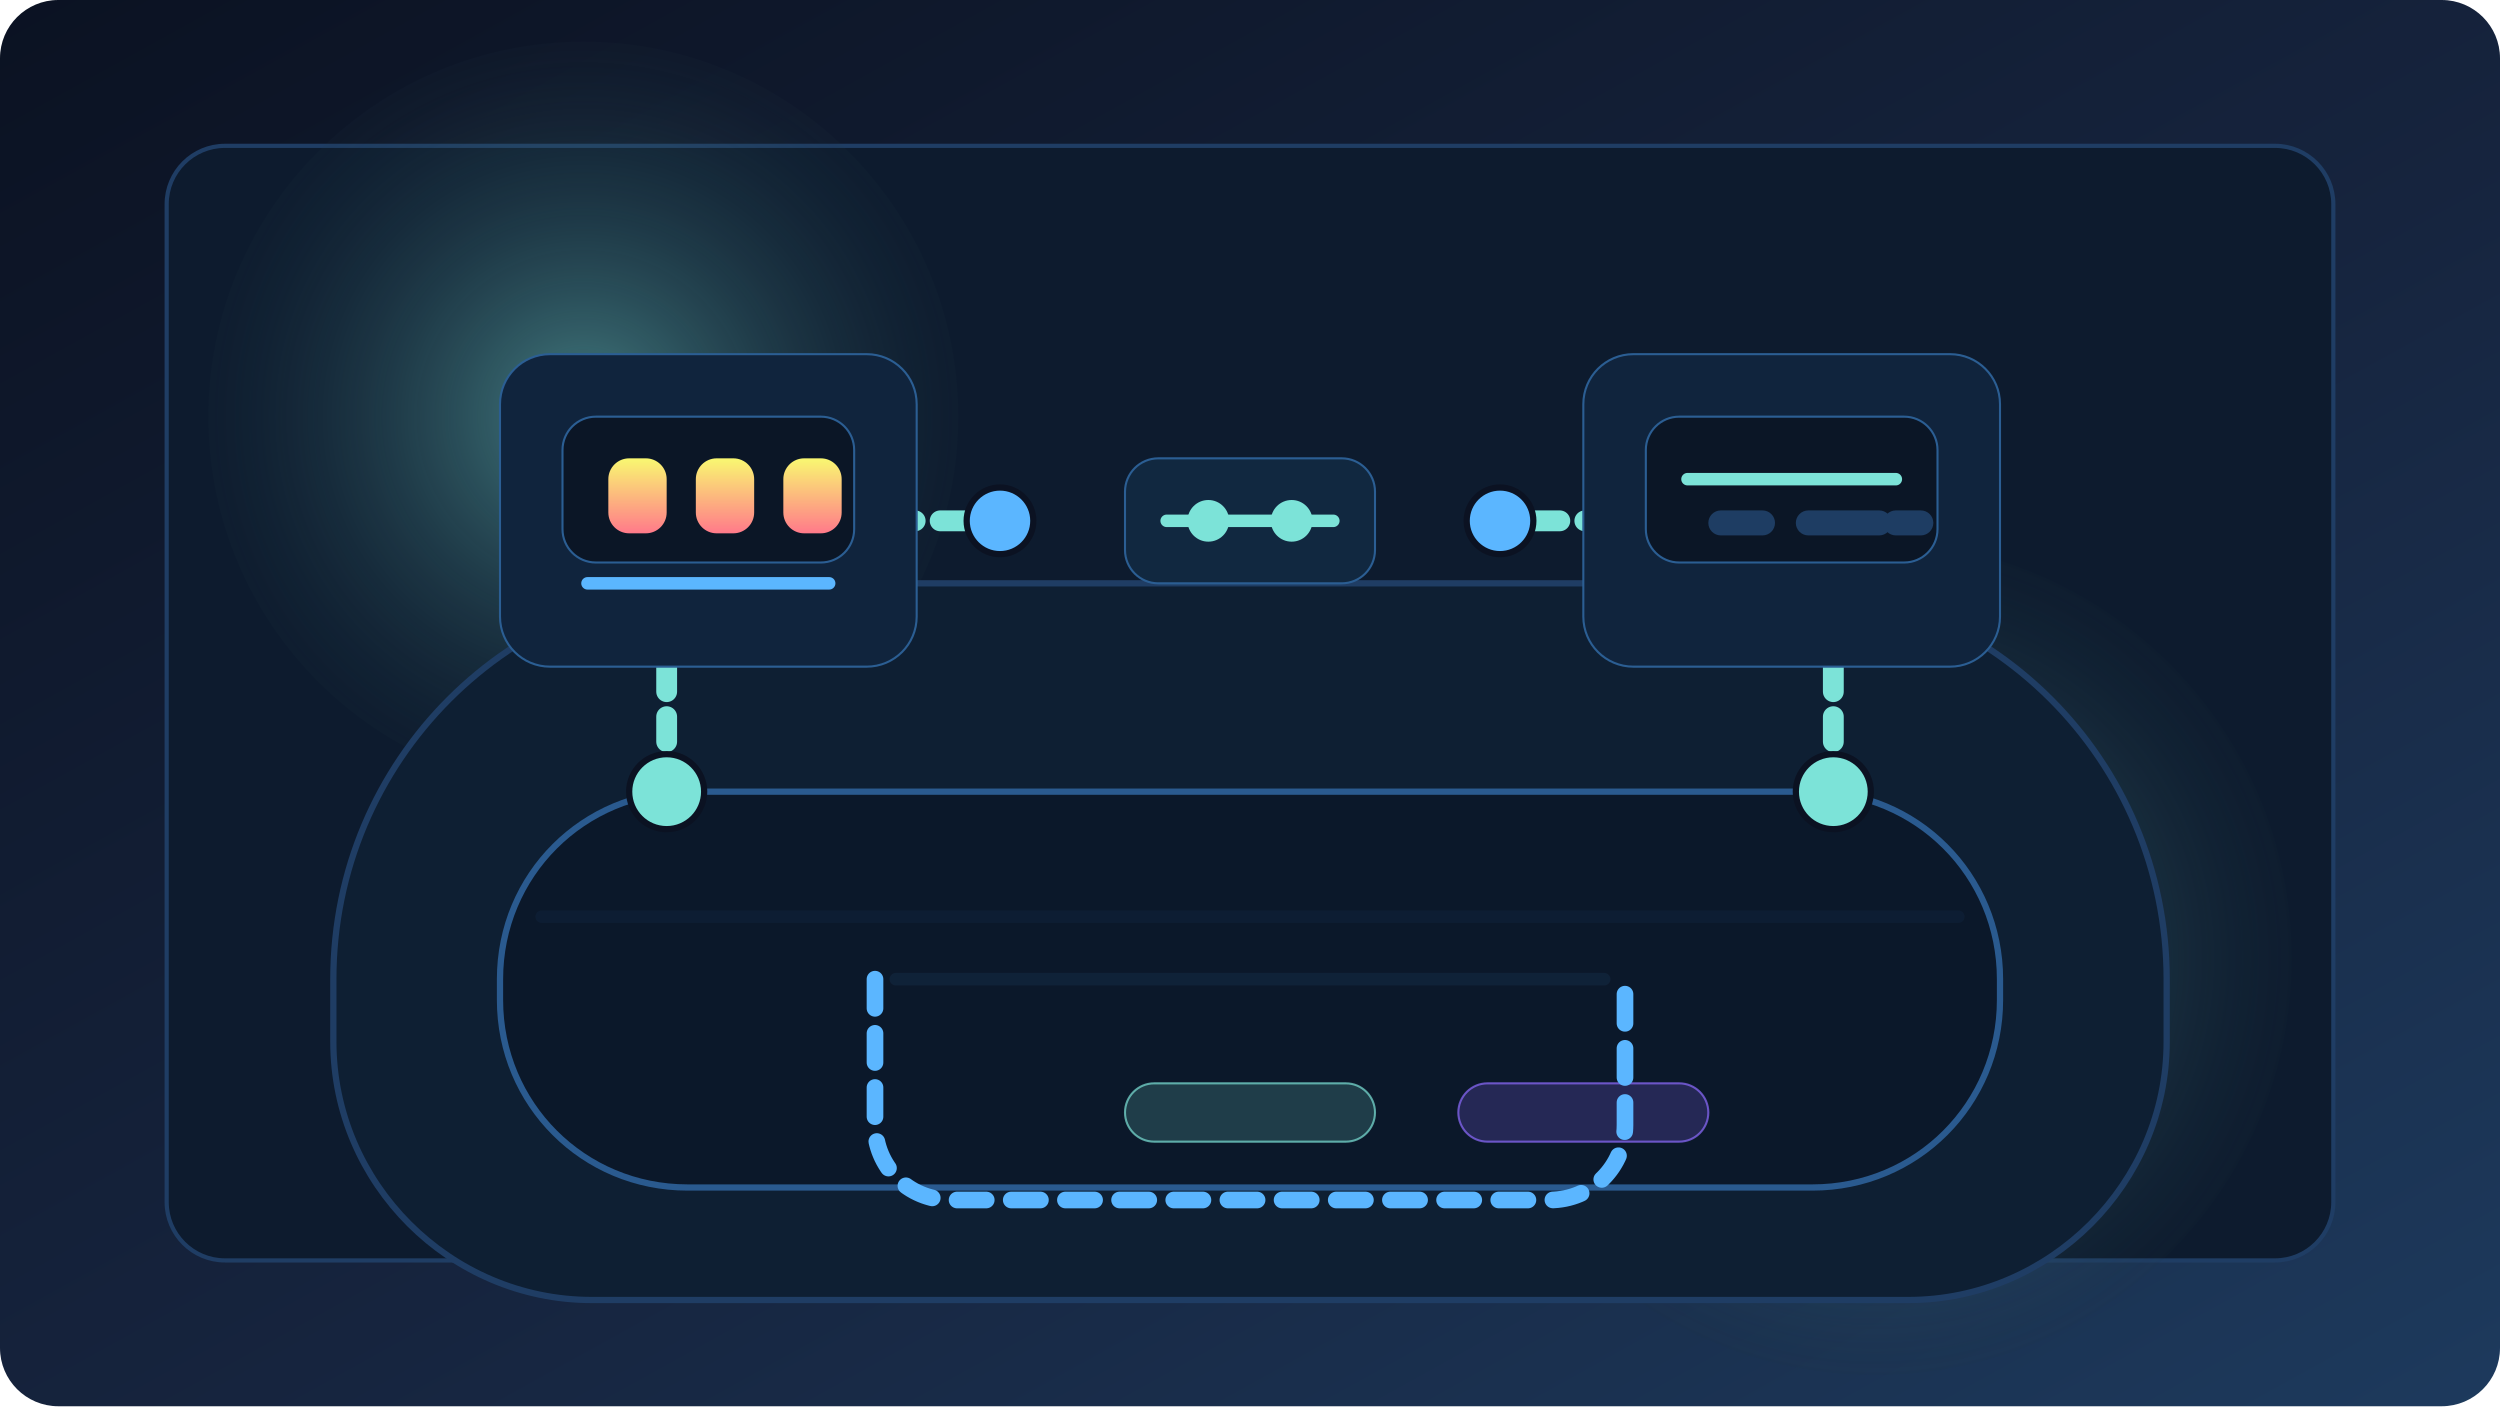
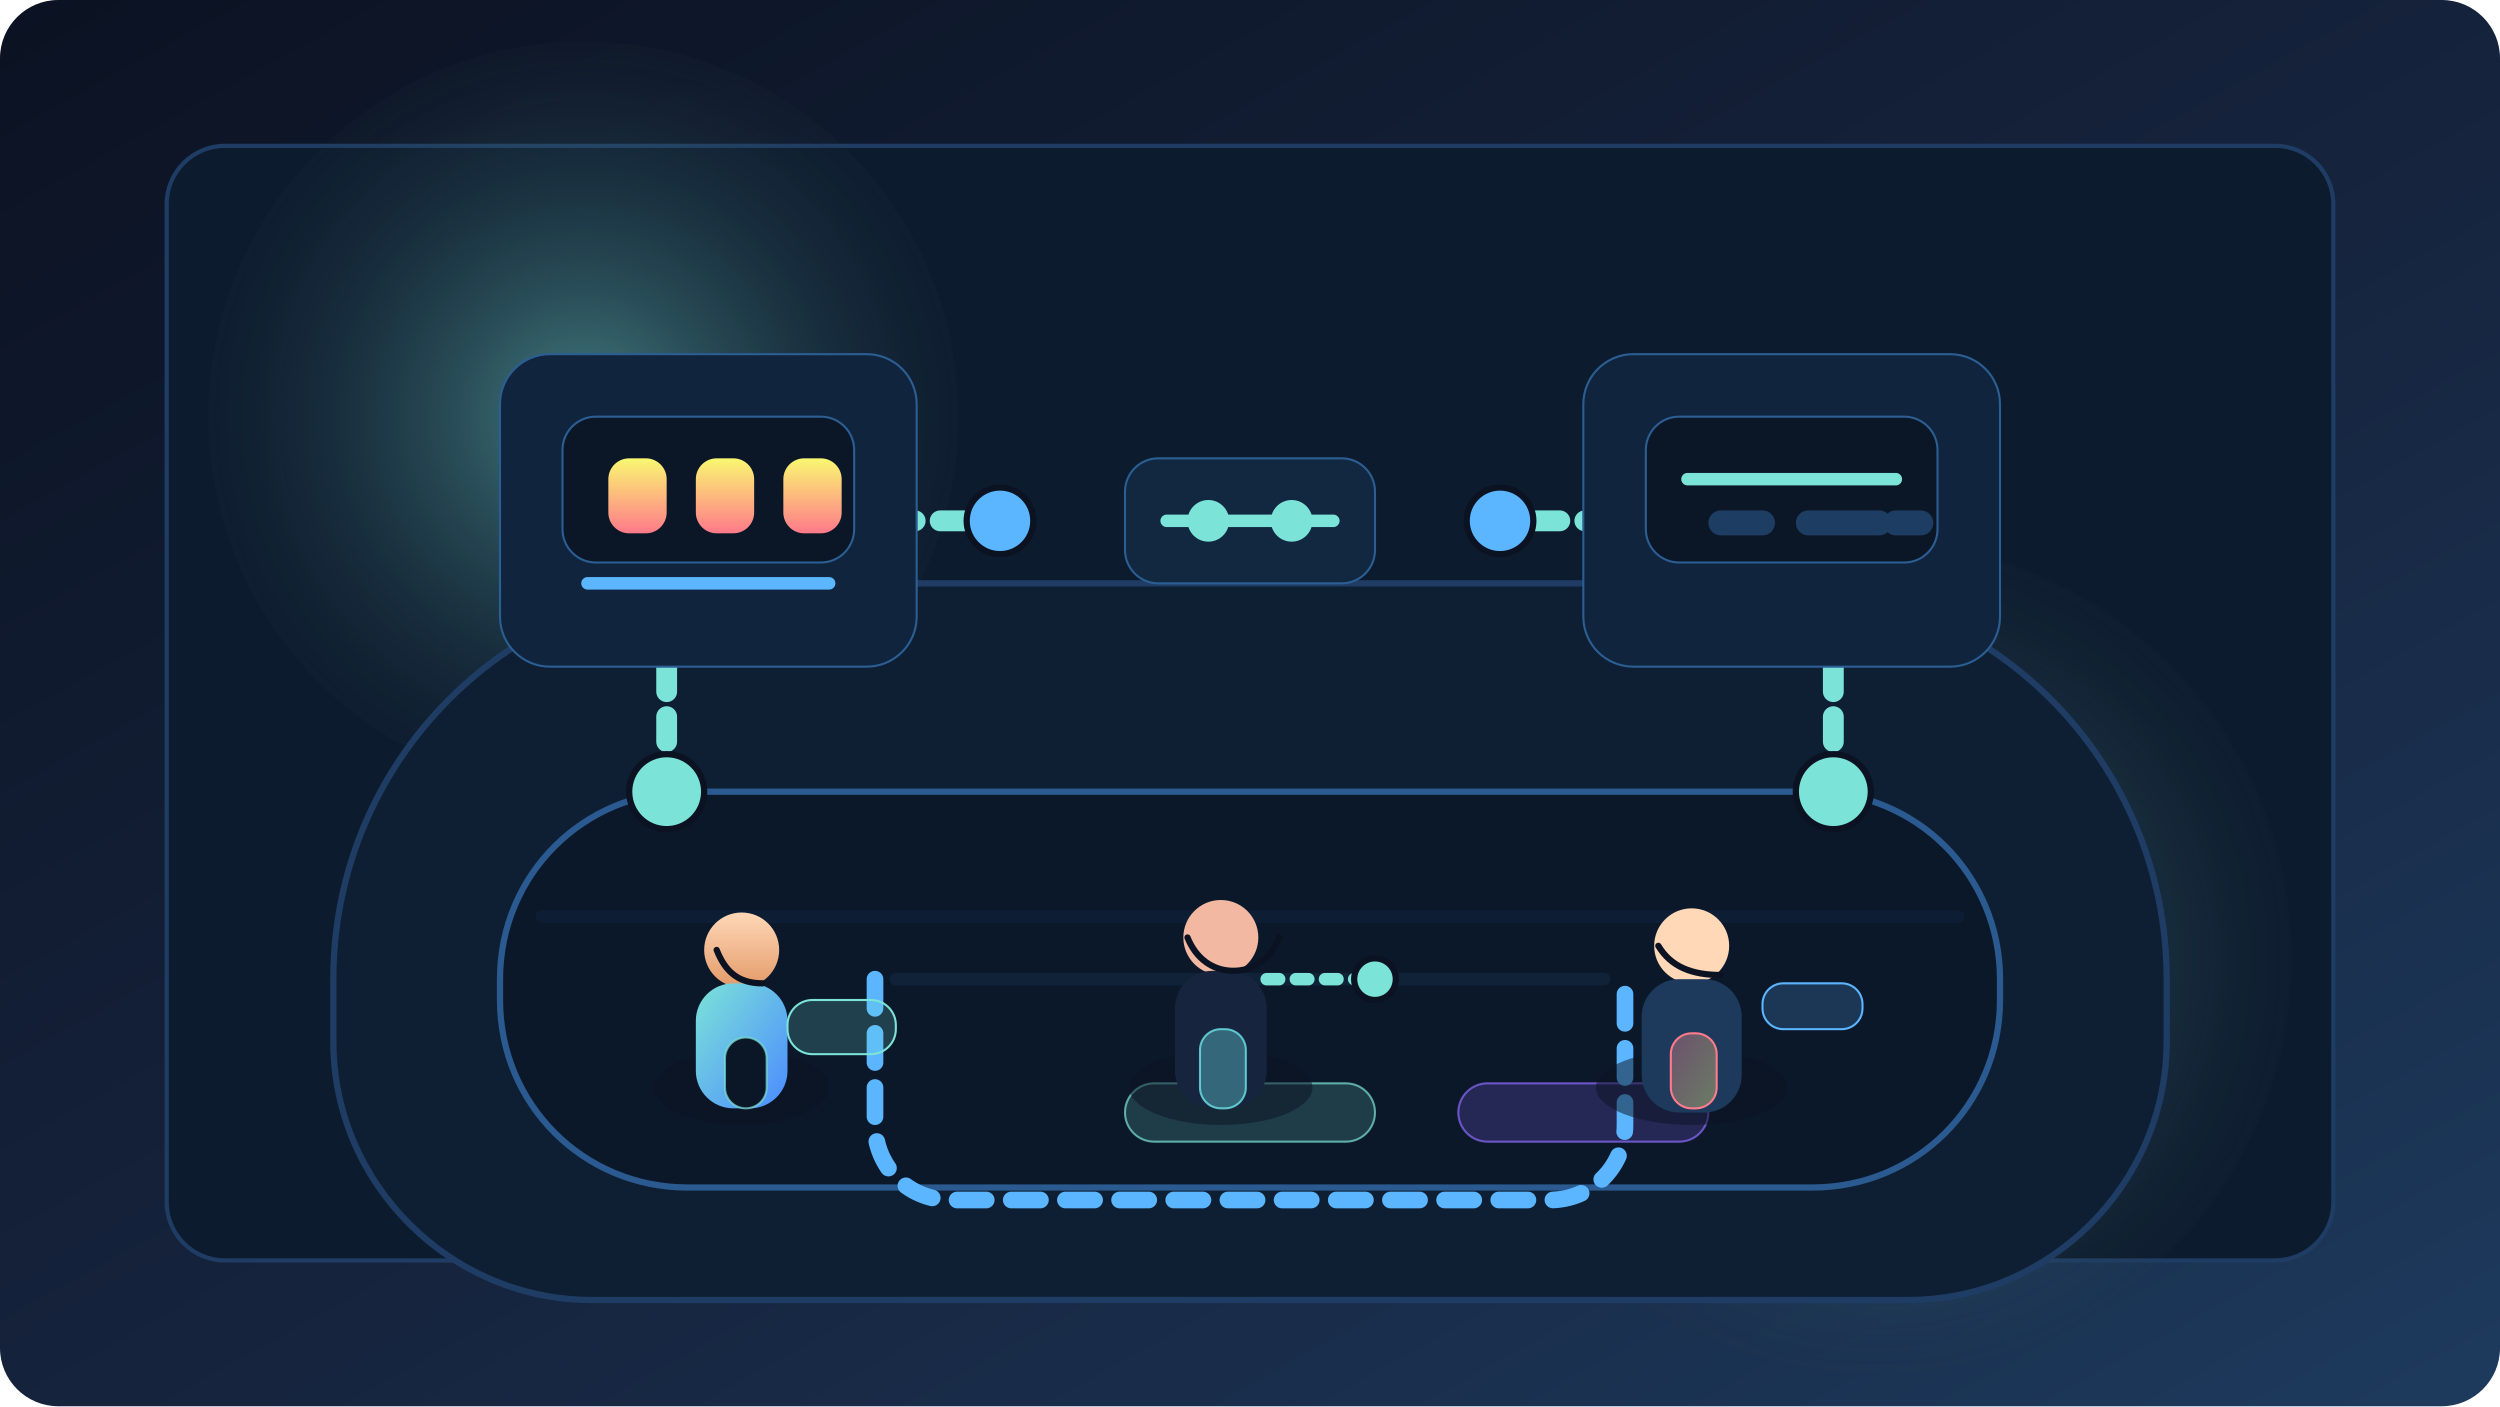
<svg xmlns="http://www.w3.org/2000/svg" width="1200" height="675" viewBox="0 0 1200 675" fill="none">
  <defs>
    <linearGradient id="night" x1="0" y1="0" x2="1" y2="1">
      <stop offset="0%" stop-color="#0B1222" />
      <stop offset="55%" stop-color="#16243E" />
      <stop offset="100%" stop-color="#1D3A5D" />
    </linearGradient>
    <linearGradient id="bridge" x1="0" y1="0" x2="1" y2="0">
      <stop offset="0%" stop-color="#7CE3D8" />
      <stop offset="50%" stop-color="#5BB6FF" />
      <stop offset="100%" stop-color="#8E6BFF" />
    </linearGradient>
    <linearGradient id="lab" x1="0" y1="0" x2="0" y2="1">
      <stop offset="0%" stop-color="#F9F871" />
      <stop offset="100%" stop-color="#FF7A8A" />
    </linearGradient>
    <radialGradient id="glow" cx="50%" cy="50%" r="60%">
      <stop offset="0%" stop-color="#7CE3D8" stop-opacity="0.5" />
      <stop offset="100%" stop-color="#0B1222" stop-opacity="0" />
    </radialGradient>
+     <linearGradient id="skinRB" x1="0" y1="0" x2="0" y2="1">
+       <stop offset="0%" stop-color="#FFD8B8" />
+       <stop offset="100%" stop-color="#E39A68" />
+     </linearGradient>
+     <linearGradient id="coatRB" x1="0" y1="0" x2="1" y2="1">
+       <stop offset="0%" stop-color="#7CE3D8" />
+       <stop offset="100%" stop-color="#4B8BFF" />
+     </linearGradient>
+     <linearGradient id="clipRB" x1="0" y1="0" x2="1" y2="1">
+       <stop offset="0%" stop-color="#FF7A8A" />
+       <stop offset="100%" stop-color="#F9F871" />
+     </linearGradient>
  </defs>
  <rect width="1200" height="675" rx="28" fill="url(#night)" />
  <rect x="80" y="70" width="1040" height="535" rx="28" fill="#0D1B2E" stroke="#1F3D64" stroke-width="2" />
  <circle cx="280" cy="200" r="180" fill="url(#glow)" />
  <circle cx="900" cy="460" r="200" fill="url(#glow)" />
  <path d="M160 470C160 365 245 280 350 280H850C955 280 1040 365 1040 470V500C1040 568 984 624 916 624H284C216 624 160 568 160 500V470Z" fill="#0E1F33" stroke="#1F3D64" stroke-width="3" />
  <path d="M240 470C240 420 280 380 330 380H870C920 380 960 420 960 470V480C960 530 920 570 870 570H330C280 570 240 530 240 480V470Z" fill="#0B182A" stroke="#2A5A8F" stroke-width="3" />
  <path d="M260 430H940" stroke="url(#bridge)" stroke-width="16" stroke-linecap="round" stroke-linejoin="round" />
  <path d="M260 440H940" stroke="#102540" stroke-width="6" stroke-linecap="round" stroke-linejoin="round" opacity="0.4" />
  <path d="M320 380V300C320 272 342 250 370 250H480" stroke="#7CE3D8" stroke-width="10" stroke-linecap="round" stroke-dasharray="12 12" />
  <path d="M880 380V300C880 272 858 250 830 250H720" stroke="#7CE3D8" stroke-width="10" stroke-linecap="round" stroke-dasharray="12 12" />
  <rect x="240" y="170" width="200" height="150" rx="24" fill="#10243D" stroke="#2B5E93" />
  <rect x="270" y="200" width="140" height="70" rx="16" fill="#0B1626" stroke="#2B5E93" />
  <rect x="292" y="220" width="28" height="36" rx="10" fill="url(#lab)" />
  <rect x="334" y="220" width="28" height="36" rx="10" fill="url(#lab)" />
  <rect x="376" y="220" width="28" height="36" rx="10" fill="url(#lab)" />
  <path d="M282 280H398" stroke="#5BB6FF" stroke-width="6" stroke-linecap="round" />
  <rect x="760" y="170" width="200" height="150" rx="24" fill="#10243D" stroke="#2B5E93" />
  <rect x="790" y="200" width="140" height="70" rx="16" fill="#0B1626" stroke="#2B5E93" />
  <path d="M810 230H910" stroke="#7CE3D8" stroke-width="6" stroke-linecap="round" />
  <rect x="820" y="245" width="32" height="12" rx="6" fill="#1E3D63" />
  <rect x="862" y="245" width="46" height="12" rx="6" fill="#1E3D63" />
  <rect x="904" y="245" width="24" height="12" rx="6" fill="#1E3D63" />
  <rect x="540" y="220" width="120" height="60" rx="16" fill="#112840" stroke="#2B5E93" />
  <path d="M560 250H640" stroke="#7CE3D8" stroke-width="6" stroke-linecap="round" />
  <circle cx="580" cy="250" r="10" fill="#7CE3D8" />
  <circle cx="620" cy="250" r="10" fill="#7CE3D8" />
  <rect x="540" y="520" width="120" height="28" rx="14" fill="#7CE3D8" fill-opacity="0.18" stroke="#7CE3D8" stroke-opacity="0.7" />
  <rect x="700" y="520" width="120" height="28" rx="14" fill="#8E6BFF" fill-opacity="0.2" stroke="#8E6BFF" stroke-opacity="0.7" />
  <circle cx="320" cy="380" r="18" fill="#7CE3D8" stroke="#0B1222" stroke-width="3" />
  <circle cx="480" cy="250" r="16" fill="#5BB6FF" stroke="#0B1222" stroke-width="3" />
  <circle cx="720" cy="250" r="16" fill="#5BB6FF" stroke="#0B1222" stroke-width="3" />
  <circle cx="880" cy="380" r="18" fill="#7CE3D8" stroke="#0B1222" stroke-width="3" />
  <path d="M420 470V540C420 560 436 576 456 576H744C764 576 780 560 780 540V470" stroke="#5BB6FF" stroke-width="8" stroke-linecap="round" stroke-dasharray="14 12" />
  <path d="M430 470H770" stroke="#142B45" stroke-width="6" stroke-linecap="round" opacity="0.5" />
+   <g transform="translate(320 330)">
+     <ellipse cx="36" cy="192" rx="42" ry="18" fill="#0B1222" opacity="0.5" />
+     <circle cx="36" cy="126" r="18" fill="url(#skinRB)" />
+     <rect x="14" y="142" width="44" height="60" rx="18" fill="url(#coatRB)" />
+     <rect x="28" y="168" width="20" height="34" rx="10" fill="#0B1626" stroke="#7CE3D8" stroke-opacity="0.7" />
+     <path d="M24 126C28 136 34 142 46 142" stroke="#0B1222" stroke-width="3" stroke-linecap="round" />
+     <rect x="58" y="150" width="52" height="26" rx="12" fill="#7CE3D8" fill-opacity="0.2" stroke="#7CE3D8" />
+   </g>
+   <g transform="translate(540 300)">
+     <ellipse cx="46" cy="222" rx="44" ry="18" fill="#0B1222" opacity="0.5" />
+     <circle cx="46" cy="150" r="18" fill="#F2B8A2" />
+     <rect x="24" y="166" width="44" height="66" rx="18" fill="#16243E" />
+     <rect x="36" y="194" width="22" height="38" rx="10" fill="#6CE5E8" fill-opacity="0.35" stroke="#6CE5E8" stroke-opacity="0.8" />
+     <path d="M30 150C34 160 42 166 52 166C62 166 70 160 74 150" stroke="#0B1222" stroke-width="3" stroke-linecap="round" />
+     <path d="M68 170H114" stroke="#7CE3D8" stroke-width="6" stroke-linecap="round" stroke-dasharray="6 8" />
+     <circle cx="120" cy="170" r="10" fill="#7CE3D8" stroke="#0B1222" stroke-width="3" />
+   </g>
+   <g transform="translate(760 336)">
+     <ellipse cx="52" cy="186" rx="46" ry="18" fill="#0B1222" opacity="0.5" />
+     <circle cx="52" cy="118" r="18" fill="#FFD8B8" />
+     <rect x="28" y="134" width="48" height="64" rx="18" fill="#1D3A5D" />
+     <rect x="42" y="160" width="22" height="36" rx="10" fill="url(#clipRB)" fill-opacity="0.35" stroke="#FF7A8A" />
+     <path d="M36 118C42 128 52 132 66 132" stroke="#0B1222" stroke-width="3" stroke-linecap="round" />
+     <rect x="86" y="136" width="48" height="22" rx="10" fill="#5BB6FF" fill-opacity="0.2" stroke="#5BB6FF" />
+   </g>
</svg>
